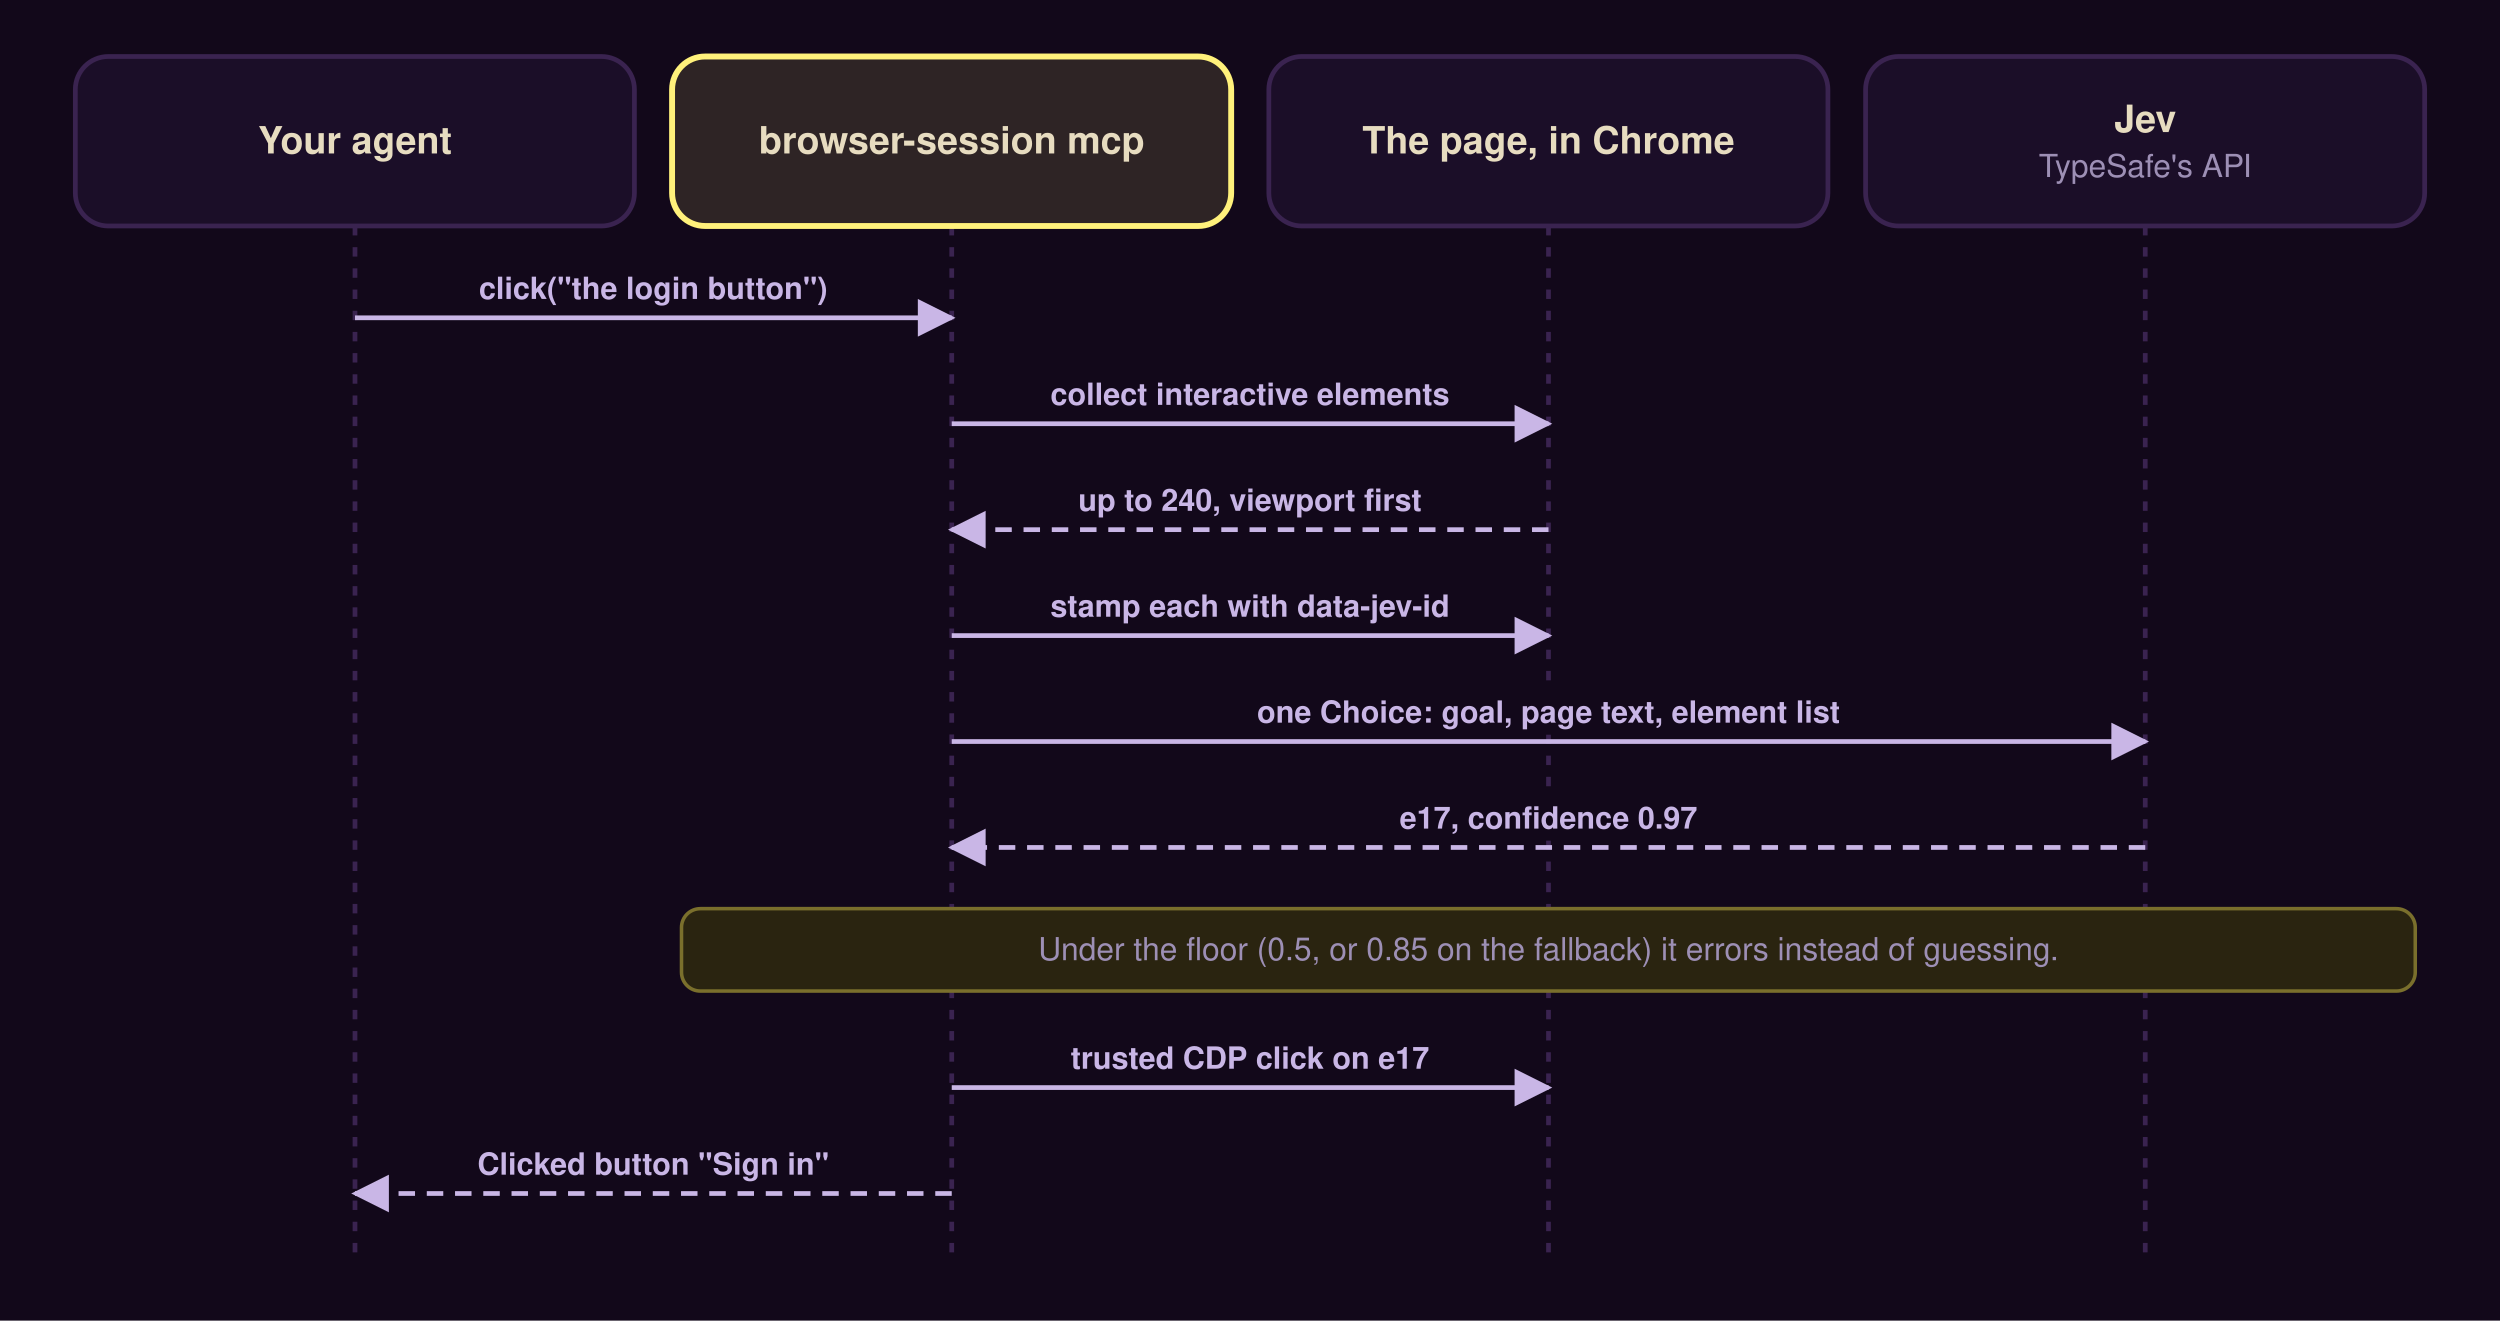
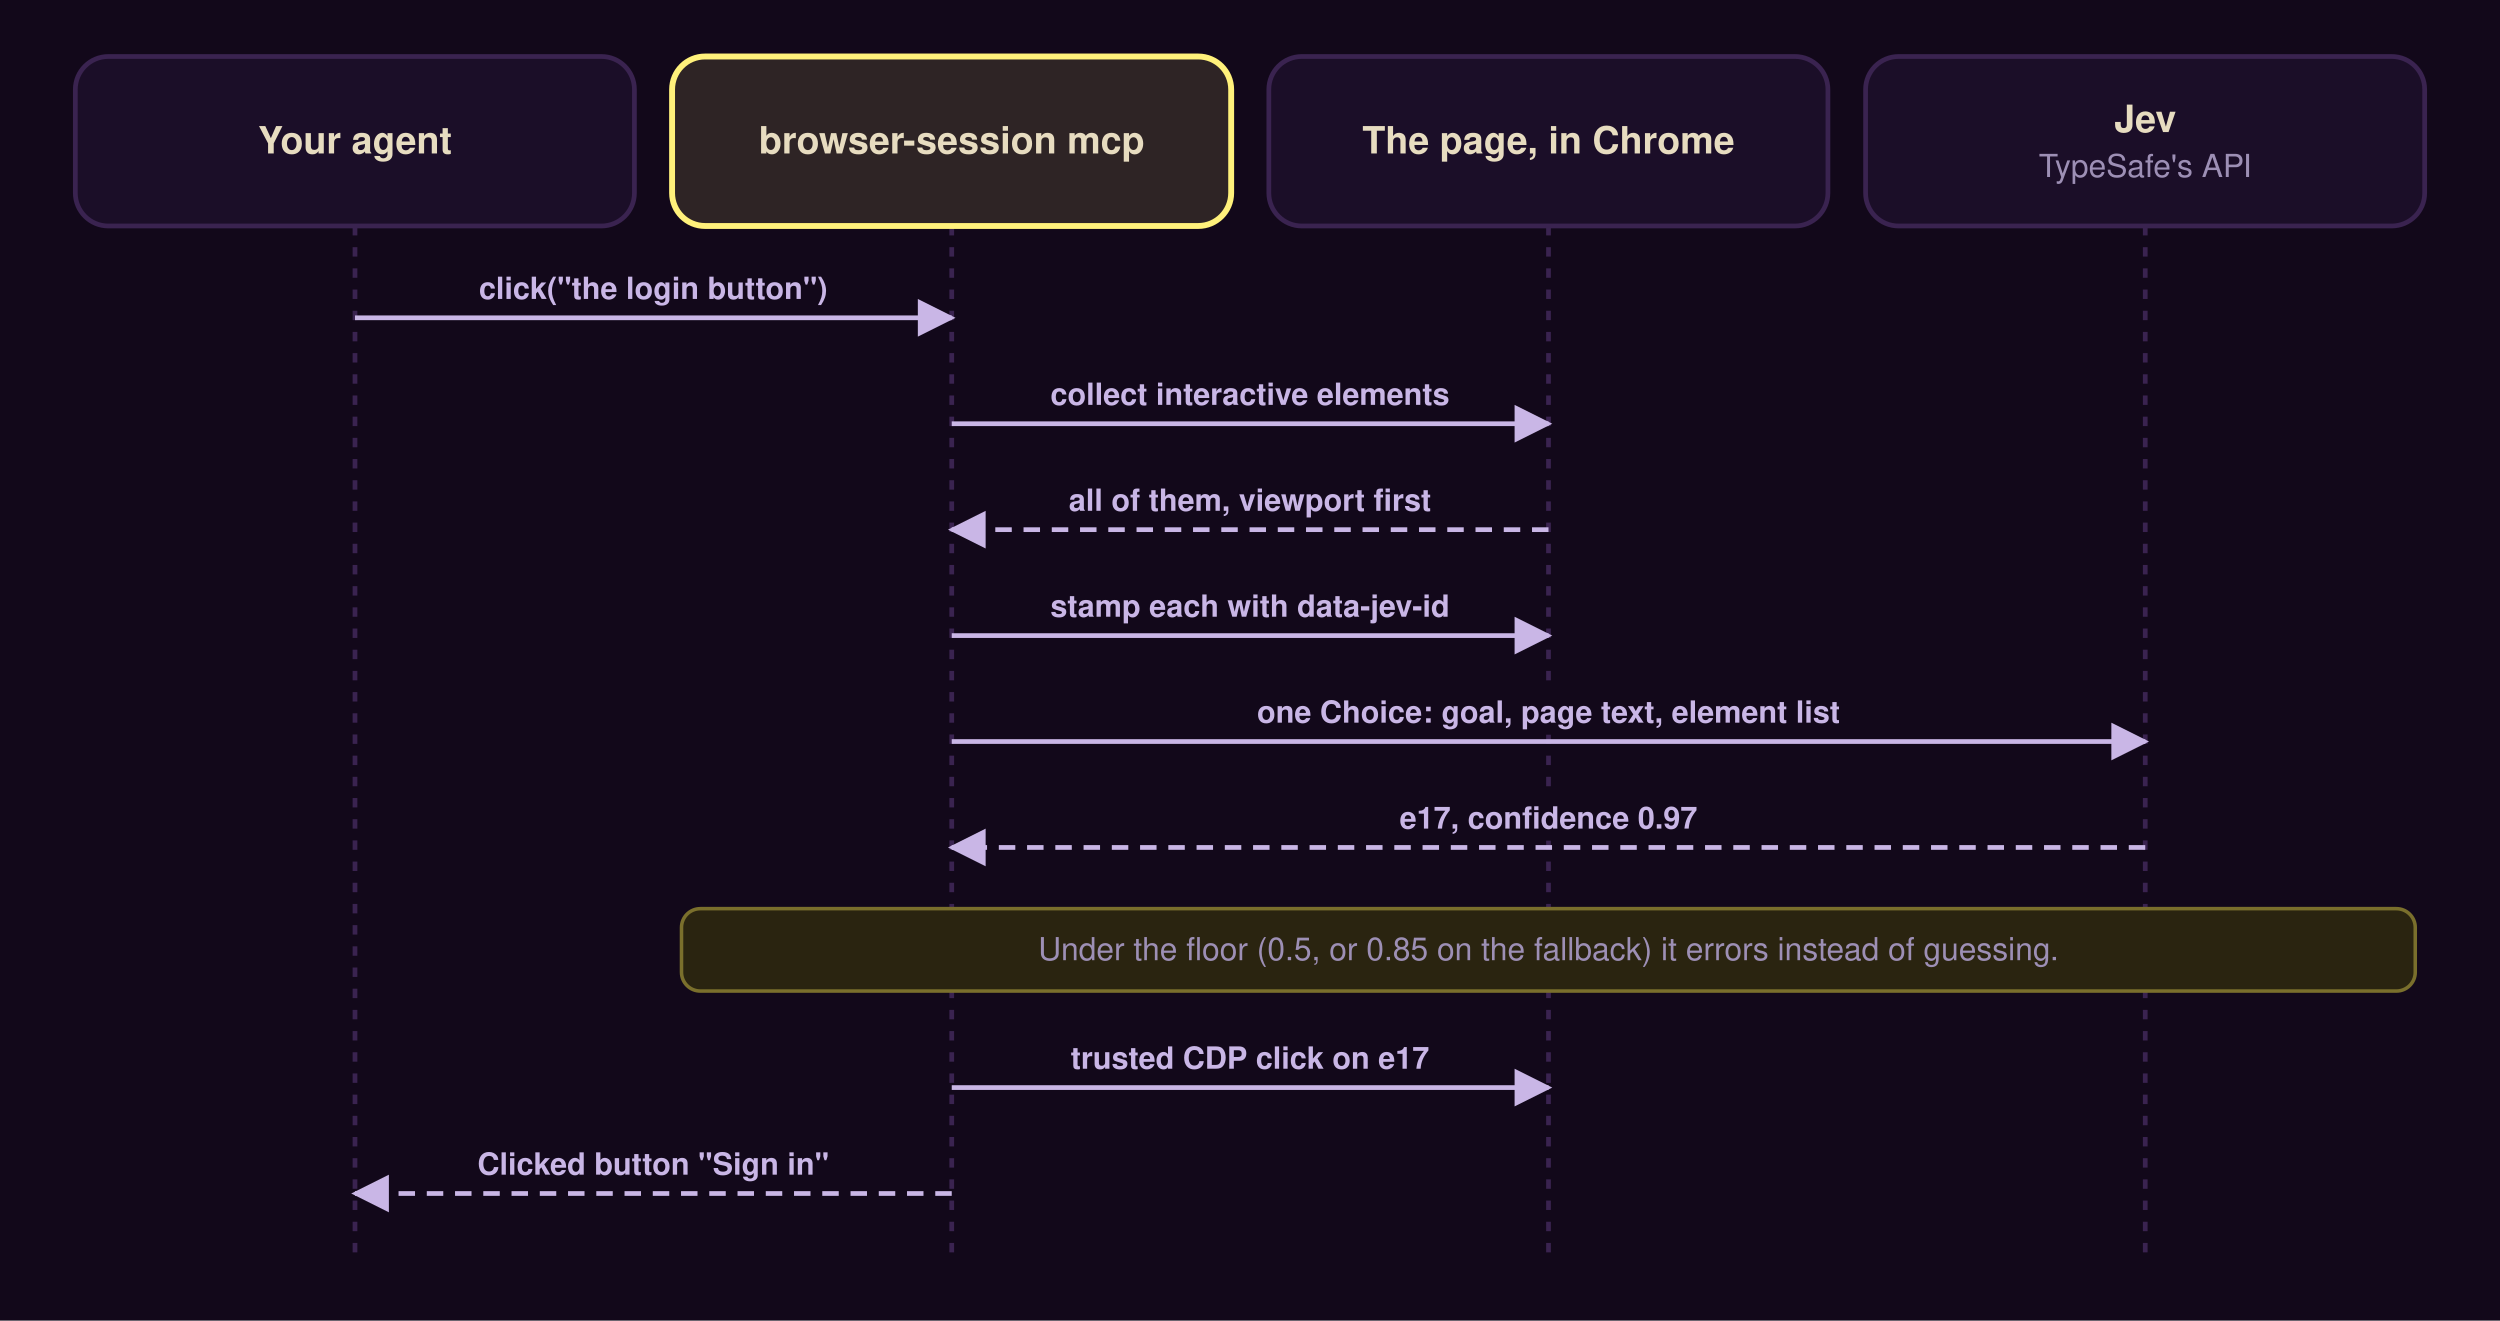
<svg xmlns="http://www.w3.org/2000/svg" viewBox="0 0 1062 561" width="1062" height="561" role="img">
  <style>
  text { font-family: -apple-system, 'Segoe UI', Helvetica, Arial, sans-serif; fill: #e7dcc0; }
  .bg { fill: #12081a; }
  .box { fill: #1b0e28; stroke: #3a2350; stroke-width: 2; }
  .key { fill: #fff17b; fill-opacity: .12; stroke: #fff17b; stroke-width: 2.5; }
  .end { fill: #c9b6e6; fill-opacity: .14; stroke: #c9b6e6; stroke-width: 2; }
  .note { fill: #2a2410; stroke: #7a6f2c; stroke-width: 1.5; }
  .frame { fill: #1b0e28; stroke: #3a2350; stroke-width: 1.5; }
  .group { fill: none; stroke: #9d8fb5; stroke-width: 1.5; stroke-dasharray: 6 5; }
  .title { font-size: 16px; font-weight: 650; }
  .sub { font-size: 13.5px; fill: #9d8fb5; }
  .label { font-size: 13px; font-weight: 550; fill: #c9b6e6; }
  .mono { font-family: ui-monospace, SFMono-Regular, Menlo, Consolas, monospace; font-size: 12.5px; }
  .edge { fill: none; stroke: #c9b6e6; stroke-width: 2; marker-end: url(#arrow); }
  .both { marker-start: url(#arrow); }
  .ret { stroke-dasharray: 7 5; }
  .life { stroke: #3a2350; stroke-width: 2; stroke-dasharray: 4 5; }
  .tag { fill: #12081a; }
  .head { fill: #c9b6e6; }
</style>
  <defs>
    <marker id="arrow" viewBox="0 0 10 10" refX="9" refY="5" markerWidth="8" markerHeight="8" orient="auto-start-reverse">
      <path class="head" d="M0 0L10 5L0 10z" />
    </marker>
  </defs>
  <rect class="bg" width="1062" height="561" />
  <line class="life" x1="150.8" y1="96" x2="150.8" y2="537" />
  <line class="life" x1="404.3" y1="96" x2="404.3" y2="537" />
  <line class="life" x1="657.8" y1="96" x2="657.8" y2="537" />
  <line class="life" x1="911.3" y1="96" x2="911.3" y2="537" />
  <rect class="box" x="32" y="24" width="237.5" height="72" rx="14" />
  <text class="title" x="150.8" y="65.2" text-anchor="middle">Your agent</text>
  <rect class="key" x="285.5" y="24" width="237.5" height="72" rx="14" />
  <text class="title" x="404.3" y="65.2" text-anchor="middle">browser-session mcp</text>
  <rect class="box" x="539" y="24" width="237.5" height="72" rx="14" />
  <text class="title" x="657.8" y="65.2" text-anchor="middle">The page, in Chrome</text>
  <rect class="box" x="792.5" y="24" width="237.5" height="72" rx="14" />
  <text class="title" x="911.3" y="56.1" text-anchor="middle">Jev</text>
  <text class="sub" x="911.3" y="75.2" text-anchor="middle">TypeSafe's API</text>
  <rect class="tag" x="183.8" y="113" width="187.5" height="19" rx="5" />
  <text class="label" x="277.5" y="127" text-anchor="middle">click("the login button")</text>
  <path class="edge" d="M150.8 135L404.3 135" />
  <rect class="tag" x="426.7" y="158" width="208.6" height="19" rx="5" />
  <text class="label" x="531" y="172" text-anchor="middle">collect interactive elements</text>
  <path class="edge" d="M404.3 180L657.8 180" />
-   <rect class="tag" x="437.3" y="203" width="187.5" height="19" rx="5" />
-   <text class="label" x="531" y="217" text-anchor="middle">up to 240, viewport first</text>
+   <rect class="tag" x="430.2" y="203" width="201.5" height="19" rx="5" />
+   <text class="label" x="531" y="217" text-anchor="middle">all of them, viewport first</text>
  <path class="edge ret" d="M657.8 225L404.3 225" />
  <rect class="tag" x="430.2" y="248" width="201.5" height="19" rx="5" />
  <text class="label" x="531" y="262" text-anchor="middle">stamp each with data-jev-id</text>
  <path class="edge" d="M404.3 270L657.8 270" />
  <rect class="tag" x="507.8" y="293" width="299.8" height="19" rx="5" />
  <text class="label" x="657.8" y="307" text-anchor="middle">one Choice: goal, page text, element list</text>
  <path class="edge" d="M404.3 315L911.3 315" />
  <rect class="tag" x="581.6" y="338" width="152.4" height="19" rx="5" />
  <text class="label" x="657.8" y="352" text-anchor="middle">e17, confidence 0.97</text>
  <path class="edge ret" d="M911.3 360L404.3 360" />
  <rect class="note" x="289.5" y="386" width="736.5" height="35" rx="8" />
  <text class="sub" x="657.8" y="407.9" text-anchor="middle">Under the floor (0.5, or 0.85 on the fallback) it errors instead of guessing.</text>
  <rect class="tag" x="440.8" y="440" width="180.5" height="19" rx="5" />
  <text class="label" x="531" y="454" text-anchor="middle">trusted CDP click on e17</text>
  <path class="edge" d="M404.3 462L657.8 462" />
  <rect class="tag" x="187.3" y="485" width="180.5" height="19" rx="5" />
  <text class="label" x="277.5" y="499" text-anchor="middle">Clicked button "Sign in"</text>
  <path class="edge ret" d="M404.3 507L150.8 507" />
</svg>
